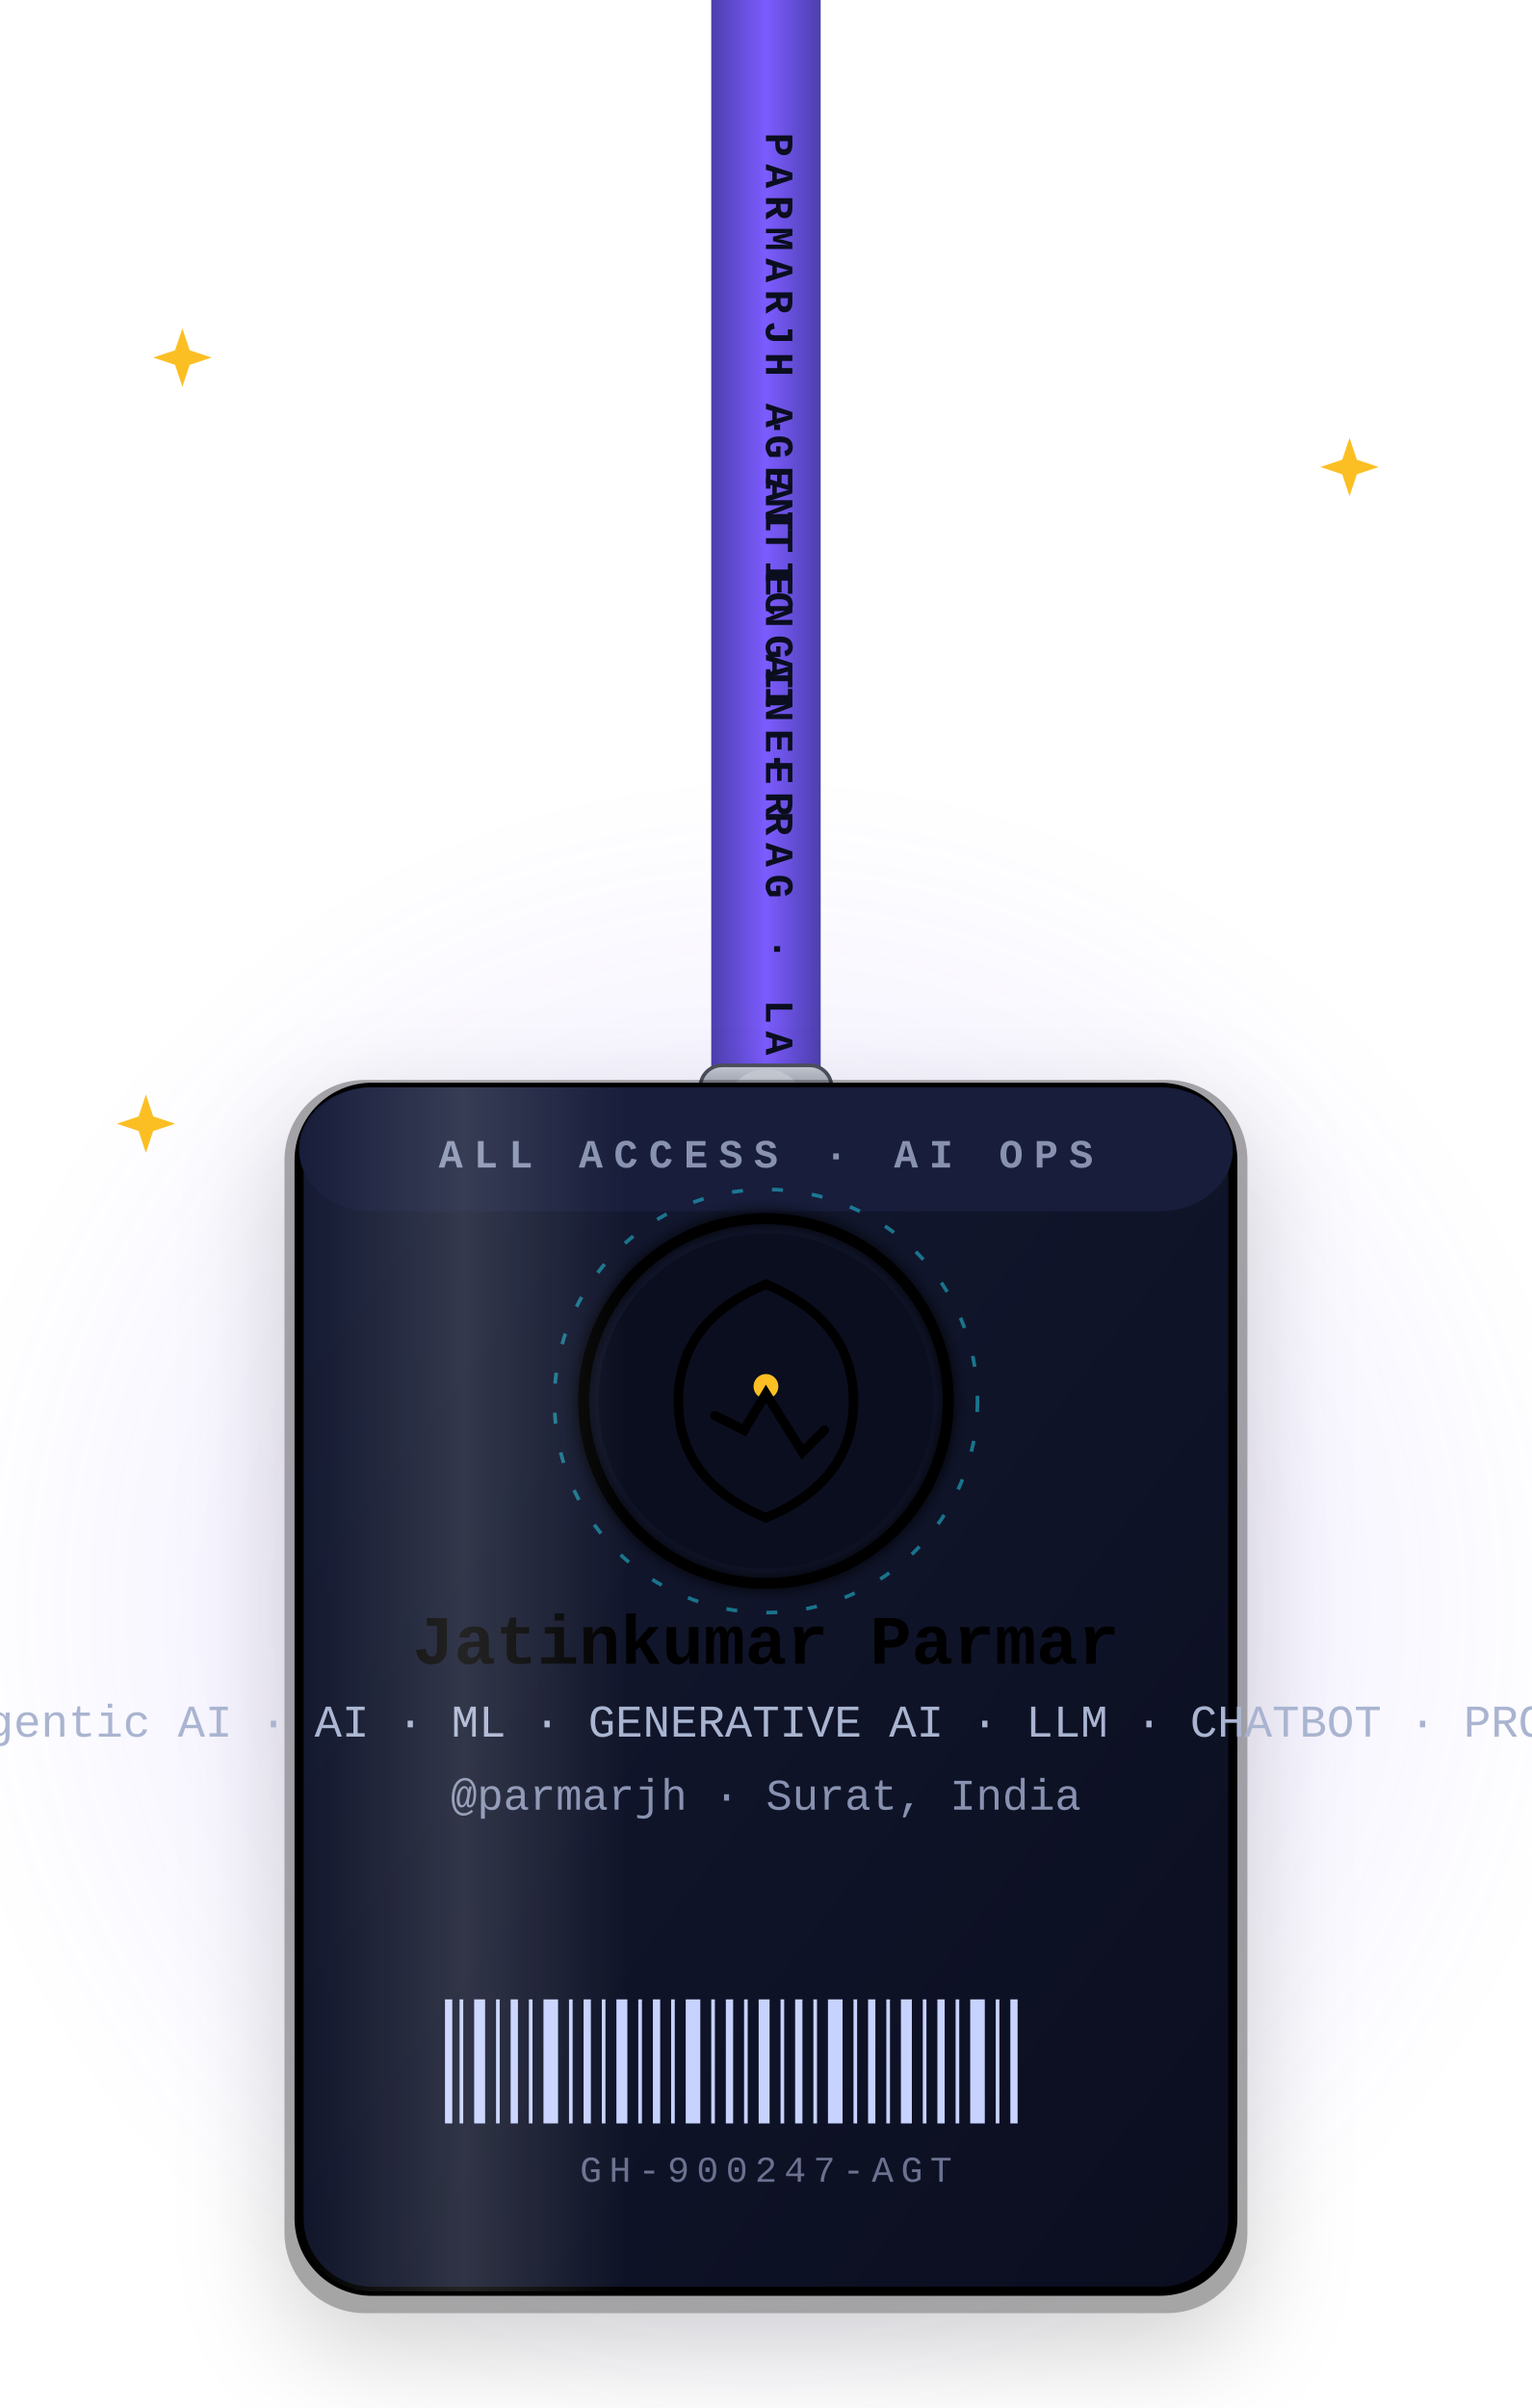
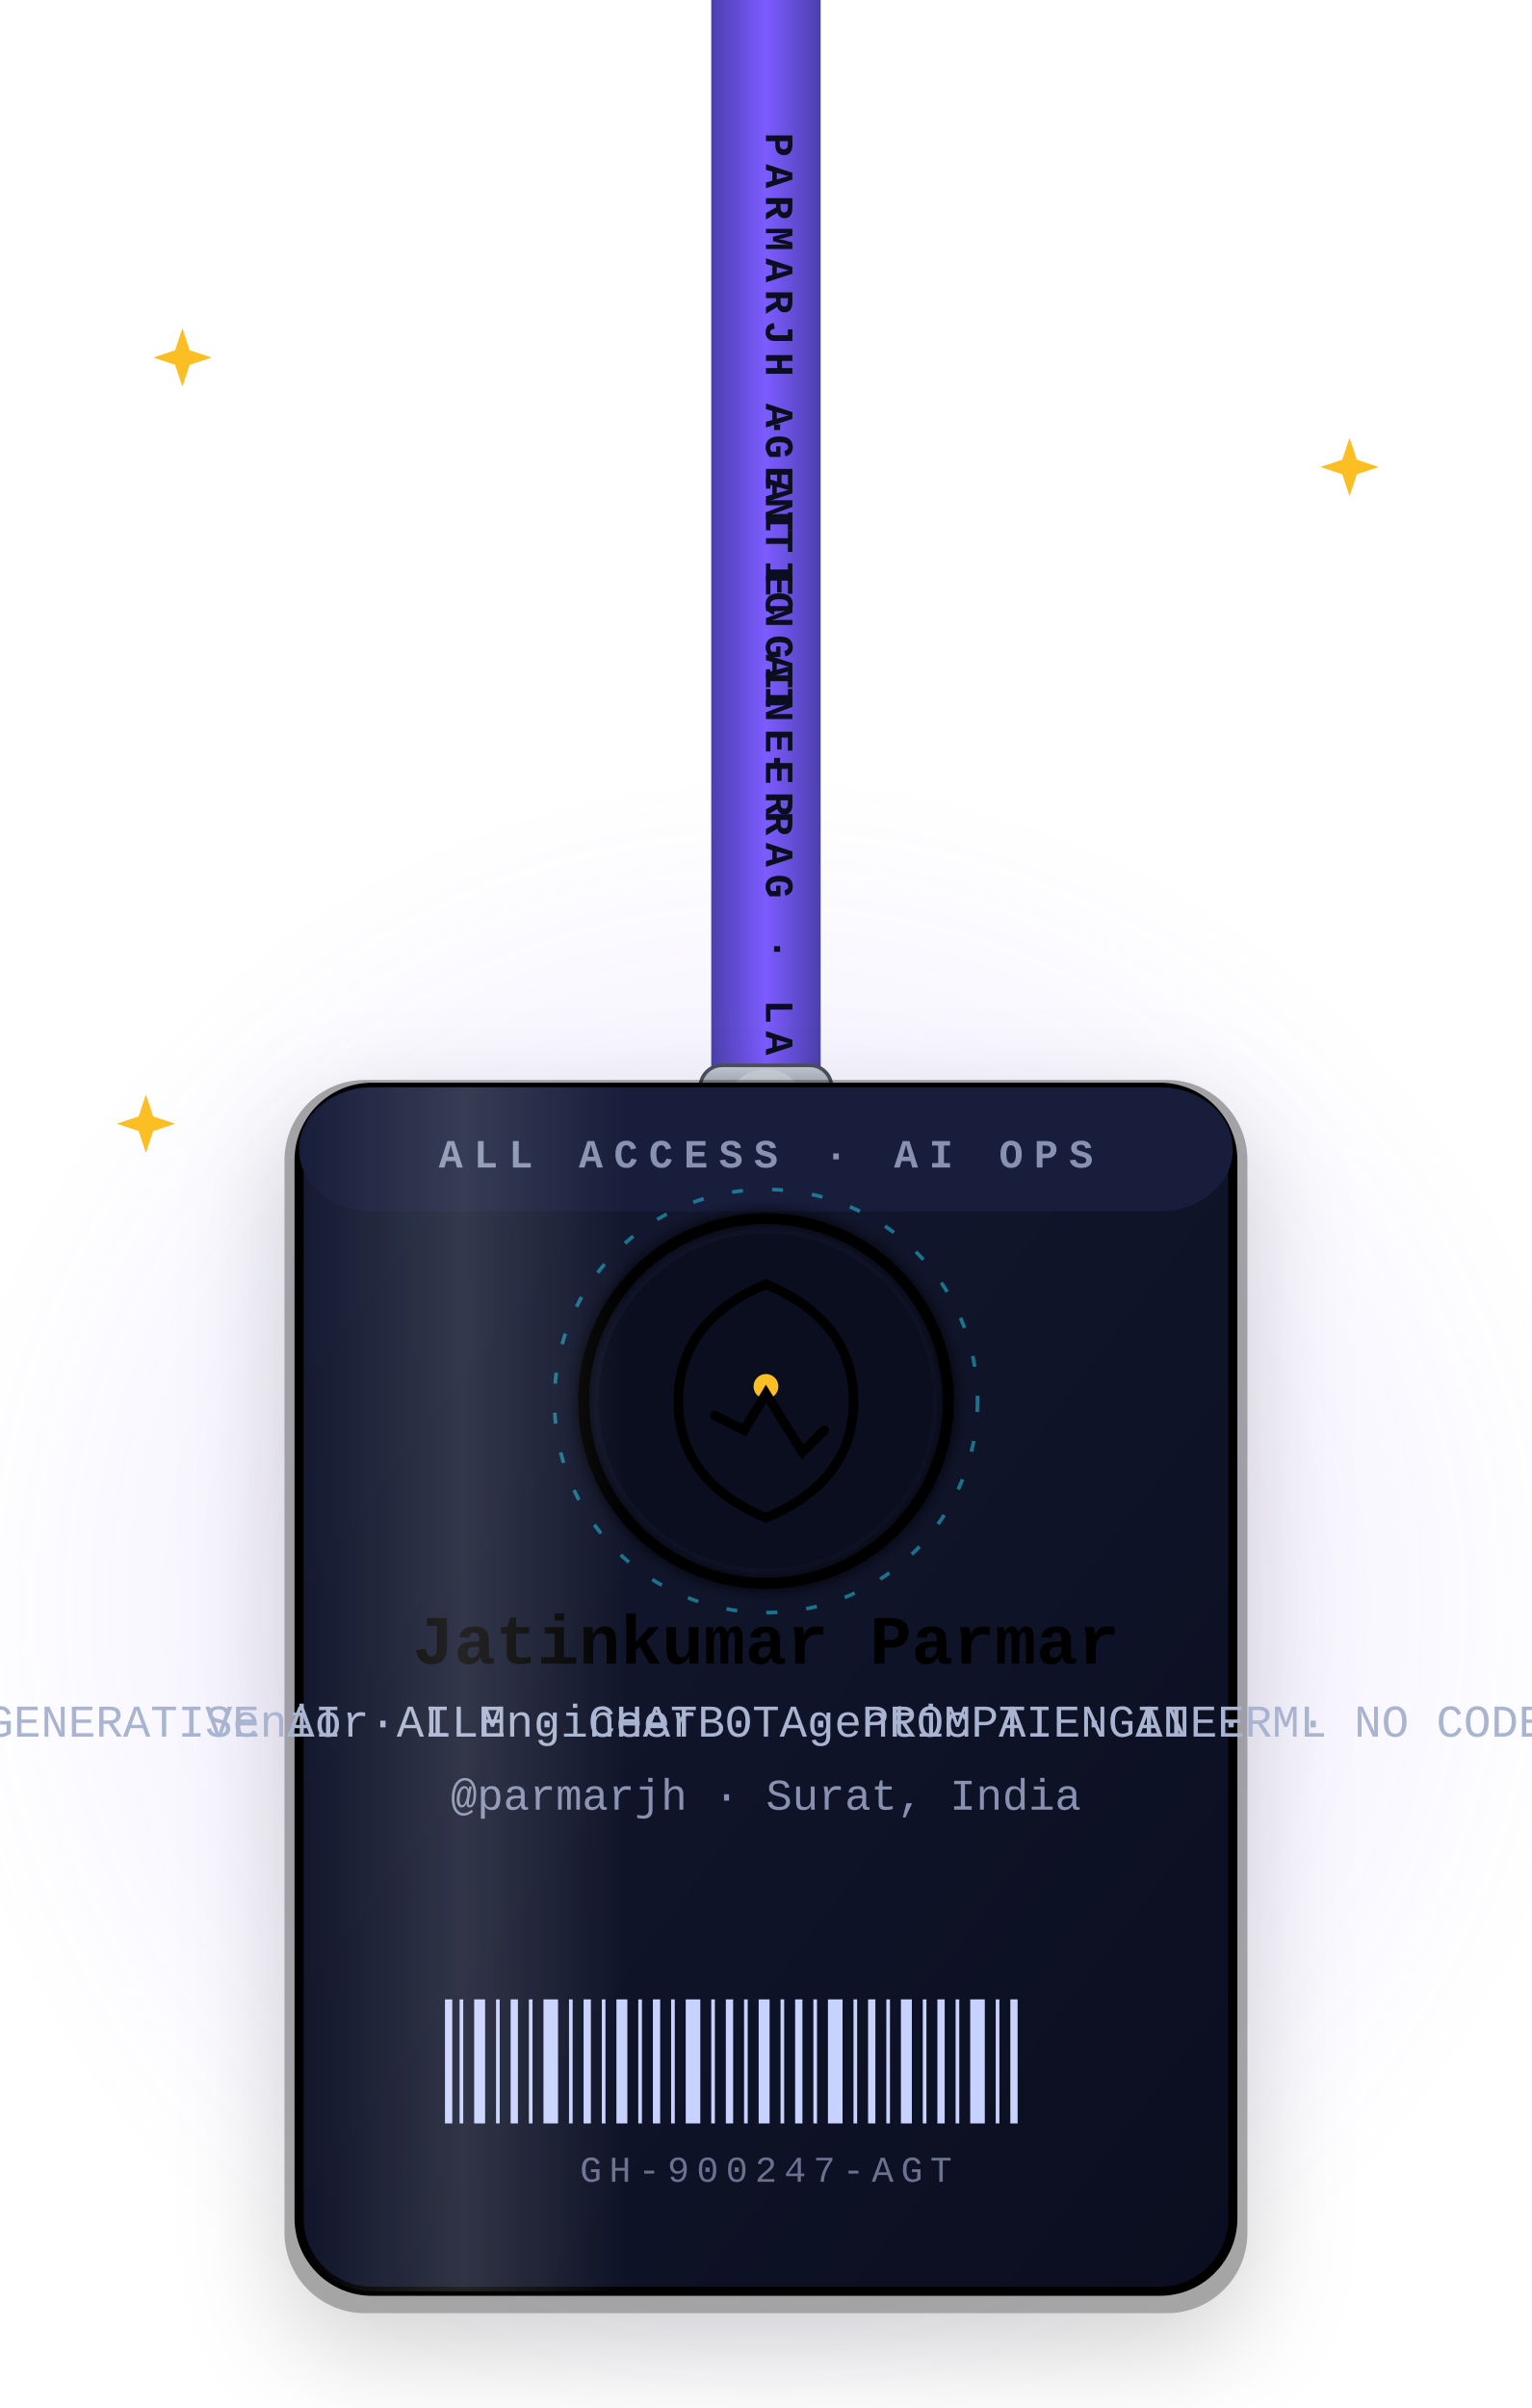
<svg xmlns="http://www.w3.org/2000/svg" viewBox="0 0 420 660" width="420" height="660" role="img" aria-label="Jatinkumar Parmar ID card lanyard">
  <defs>
    <style type="text/css">
text{font-family:'SFMono-Regular',Consolas,'Liberation Mono',Menlo,monospace}
@keyframes settle{0%{transform:rotate(0deg) translateY(-660px)}18%{transform:rotate(0deg) translateY(0)}30%{transform:rotate(12deg)}46%{transform:rotate(-9deg)}62%{transform:rotate(6deg)}78%{transform:rotate(-3.5deg)}92%{transform:rotate(1.5deg)}100%{transform:rotate(0deg)}}
@keyframes sway{0%,100%{transform:rotate(-3deg)}50%{transform:rotate(3deg)}}
@keyframes cardWobble{0%,100%{transform:rotate(1.5deg)}50%{transform:rotate(-1.5deg)}}
@keyframes shine{0%{transform:translateX(-340px) skewX(-18deg)}55%,100%{transform:translateX(420px) skewX(-18deg)}}
@keyframes twinkle{0%,100%{opacity:0;transform:scale(.4)}50%{opacity:1;transform:scale(1)}}
@keyframes pulse{0%,100%{transform:scale(1);opacity:.7}50%{transform:scale(1.2);opacity:1}}
@keyframes fadeIn{from{opacity:0}to{opacity:1}}
@keyframes spin{from{transform:rotate(0deg)}to{transform:rotate(360deg)}}
.settle{transform-origin:210px 6px;animation:settle 3.4s cubic-bezier(.34,1.1,.5,1) forwards}
.sway{transform-origin:210px 6px;animation:sway 4.2s ease-in-out 3.4s infinite}
.wob{transform-origin:210px 300px;animation:cardWobble 4.2s ease-in-out 3.4s infinite}
.shine{animation:shine 4.5s ease-in-out 3.6s infinite}
.tw{transform-box:fill-box;transform-origin:center;animation:twinkle 2.8s ease-in-out infinite}
.pl{transform-box:fill-box;transform-origin:center;animation:pulse 2.6s ease-in-out infinite}
.spin{transform-box:fill-box;transform-origin:center;animation:spin 12s linear infinite}
</style>
    <linearGradient id="strapg" x1="0" y1="0" x2="1" y2="0">
      <stop offset="0%" stop-color="#4c3fae" />
      <stop offset="50%" stop-color="#7c5cff" />
      <stop offset="100%" stop-color="#4c3fae" />
    </linearGradient>
    <linearGradient id="cardg" x1="0" y1="0" x2="1" y2="1">
      <stop offset="0%" stop-color="#141a33" />
      <stop offset="100%" stop-color="#0b0e1f" />
    </linearGradient>
    <linearGradient id="cardborder" x1="0" y1="0" x2="1" y2="1">
      <stop offset="0%">
        <animate attributeName="stop-color" values="#22d3ee;#7c5cff;#fbbf24;#22d3ee" dur="6s" repeatCount="indefinite" />
      </stop>
      <stop offset="100%">
        <animate attributeName="stop-color" values="#fbbf24;#22d3ee;#7c5cff;#fbbf24" dur="6s" repeatCount="indefinite" />
      </stop>
    </linearGradient>
    <linearGradient id="metal" x1="0" y1="0" x2="0" y2="1">
      <stop offset="0%" stop-color="#c8ccd6" />
      <stop offset="45%" stop-color="#8a90a0" />
      <stop offset="55%" stop-color="#6a7080" />
      <stop offset="100%" stop-color="#9aa0b0" />
    </linearGradient>
    <linearGradient id="shineg" x1="0" y1="0" x2="1" y2="0">
      <stop offset="0%" stop-color="#fff" stop-opacity="0" />
      <stop offset="50%" stop-color="#fff" stop-opacity=".14" />
      <stop offset="100%" stop-color="#fff" stop-opacity="0" />
    </linearGradient>
    <linearGradient id="nameg2" x1="0" y1="0" x2="1" y2="0">
      <stop offset="0%">
        <animate attributeName="stop-color" values="#22d3ee;#7c5cff;#22d3ee" dur="5s" repeatCount="indefinite" />
      </stop>
      <stop offset="100%">
        <animate attributeName="stop-color" values="#7c5cff;#22d3ee;#7c5cff" dur="5s" repeatCount="indefinite" />
      </stop>
    </linearGradient>
    <radialGradient id="lglow">
      <stop offset="0%" stop-color="#7c5cff" stop-opacity=".18" />
      <stop offset="100%" stop-color="#7c5cff" stop-opacity="0" />
    </radialGradient>
    <filter id="glow2">
      <feGaussianBlur stdDeviation="2" result="b" />
      <feMerge>
        <feMergeNode in="b" />
        <feMergeNode in="SourceGraphic" />
      </feMerge>
    </filter>
    <filter id="cardShadow" x="-30%" y="-30%" width="160%" height="160%">
      <feDropShadow dx="0" dy="10" stdDeviation="14" flood-color="#000" flood-opacity=".5" />
    </filter>
    <clipPath id="cardclip">
      <rect x="82" y="298" width="256" height="330" rx="20" />
    </clipPath>
    <clipPath id="avatarclip">
      <circle cx="210" cy="384" r="46" />
    </clipPath>
  </defs>
  <circle cx="210" cy="440" r="230" fill="url(#lglow)">
    <animate attributeName="r" values="230;250;230" dur="5s" repeatCount="indefinite" />
  </circle>
  <g fill="#fbbf24">
    <path class="tw" style="animation-delay:.4s" d="M50,90 l2,6 6,2 -6,2 -2,6 -2,-6 -6,-2 6,-2 z" />
    <path class="tw" style="animation-delay:1.2s" d="M370,120 l2,6 6,2 -6,2 -2,6 -2,-6 -6,-2 6,-2 z" />
    <path class="tw" style="animation-delay:.8s" d="M40,300 l2,6 6,2 -6,2 -2,6 -2,-6 -6,-2 6,-2 z" />
  </g>
  <g class="settle">
    <g class="sway">
      <path d="M195,-40 L195,300 L225,300 L225,-40 Z" fill="url(#strapg)" />
      <text x="210" y="130" font-size="11" font-weight="700" fill="#0b0e1f" text-anchor="middle" transform="rotate(90,210,130)" letter-spacing="2">PARMARJH · AI ENGINEER</text>
      <text x="210" y="230" font-size="11" font-weight="700" fill="#0b0e1f" text-anchor="middle" transform="rotate(90,210,230)" letter-spacing="2">AGENTIC AI · RAG · LANGGRAPH</text>
      <rect x="192" y="292" width="36" height="20" rx="6" fill="url(#metal)" stroke="#4a4f5c" />
      <circle cx="210" cy="304" r="9" fill="none" stroke="url(#metal)" stroke-width="4" />
      <g class="wob">
        <rect x="78" y="296" width="264" height="338" rx="22" fill="#000" opacity=".35" filter="url(#cardShadow)" />
        <rect x="82" y="298" width="256" height="330" rx="20" fill="url(#cardg)" stroke="url(#cardborder)" stroke-width="2.5" />
        <rect x="82" y="298" width="256" height="34" rx="20" fill="#171d3a" />
        <text x="210" y="320" text-anchor="middle" font-size="11" font-weight="700" fill="#8892b0" letter-spacing="3">ALL ACCESS · AI OPS </text>
        <circle cx="210" cy="384" r="50" fill="none" stroke="url(#ringg2)" stroke-width="3" filter="url(#glow2)" />
        <circle class="spin" cx="210" cy="384" r="58" fill="none" stroke="#22d3ee" stroke-width="1" stroke-dasharray="3 8" opacity=".5" />
        <linearGradient id="ringg2" x1="0" y1="0" x2="1" y2="1">
          <stop offset="0%">
            <animate attributeName="stop-color" values="#22d3ee;#7c5cff;#fbbf24;#22d3ee" dur="6s" repeatCount="indefinite" />
          </stop>
          <stop offset="100%">
            <animate attributeName="stop-color" values="#fbbf24;#22d3ee;#7c5cff;#fbbf24" dur="6s" repeatCount="indefinite" />
          </stop>
        </linearGradient>
        <g clip-path="url(#avatarclip)">
          <rect x="164" y="338" width="92" height="92" fill="#0b0e1f" />
          <g class="pl" fill="none" stroke="url(#ringg2)" stroke-width="2.6" stroke-linecap="round">
            <path d="M210,352 Q234,362 234,384 Q234,406 210,416 Q186,406 186,384 Q186,362 210,352 Z" />
            <circle cx="210" cy="380" r="3.4" fill="#fbbf24" stroke="none" />
            <path d="M196,388 L204,392 L210,382 L220,398 L226,392" />
          </g>
        </g>
        <text x="210" y="456" text-anchor="middle" font-size="19" font-weight="800" fill="url(#nameg2)">Jatinkumar Parmar</text>
-         <text x="210" y="476" text-anchor="middle" font-size="12.5" fill="#a9b4d0">Senior AI Engineer · Agentic AI · AI · ML · GENERATIVE AI · LLM · CHATBOT · PROMPT ENGINEER · NO CODE </text>
+         <text x="210" y="476" text-anchor="middle" font-size="12.5" fill="#a9b4d0">Senior AI Engineer · Agentic AI · AI · ML  </text>
+         <text x="210" y="476" text-anchor="middle" font-size="12.5" fill="#a9b4d0">GENERATIVE AI · LLM · CHATBOT · PROMPT ENGINEER · NO CODE </text>
        <text x="210" y="496" text-anchor="middle" font-size="12" fill="#8892b0">@parmarjh · Surat, India</text>
        <g transform="translate(122,548)" fill="#c7d2fe">
          <rect x="0" y="0" width="2" height="34" />
          <rect x="4" y="0" width="1" height="34" />
          <rect x="8" y="0" width="3" height="34" />
          <rect x="14" y="0" width="1" height="34" />
          <rect x="18" y="0" width="2" height="34" />
          <rect x="23" y="0" width="1" height="34" />
          <rect x="27" y="0" width="4" height="34" />
          <rect x="34" y="0" width="1" height="34" />
          <rect x="38" y="0" width="2" height="34" />
          <rect x="43" y="0" width="1" height="34" />
          <rect x="47" y="0" width="3" height="34" />
          <rect x="53" y="0" width="1" height="34" />
          <rect x="57" y="0" width="2" height="34" />
          <rect x="62" y="0" width="1" height="34" />
          <rect x="66" y="0" width="4" height="34" />
          <rect x="73" y="0" width="1" height="34" />
          <rect x="77" y="0" width="2" height="34" />
          <rect x="82" y="0" width="1" height="34" />
          <rect x="86" y="0" width="3" height="34" />
          <rect x="92" y="0" width="1" height="34" />
          <rect x="96" y="0" width="2" height="34" />
          <rect x="101" y="0" width="1" height="34" />
          <rect x="105" y="0" width="4" height="34" />
          <rect x="112" y="0" width="1" height="34" />
          <rect x="116" y="0" width="2" height="34" />
          <rect x="121" y="0" width="1" height="34" />
          <rect x="125" y="0" width="3" height="34" />
          <rect x="131" y="0" width="1" height="34" />
          <rect x="135" y="0" width="2" height="34" />
          <rect x="140" y="0" width="1" height="34" />
          <rect x="144" y="0" width="4" height="34" />
          <rect x="151" y="0" width="1" height="34" />
          <rect x="155" y="0" width="2" height="34" />
        </g>
        <text x="210" y="598" text-anchor="middle" font-size="10" fill="#6b7290" letter-spacing="2">GH-900247-AGT</text>
        <g clip-path="url(#cardclip)">
          <rect class="shine" x="82" y="298" width="90" height="330" fill="url(#shineg)" />
        </g>
      </g>
    </g>
  </g>
</svg>
